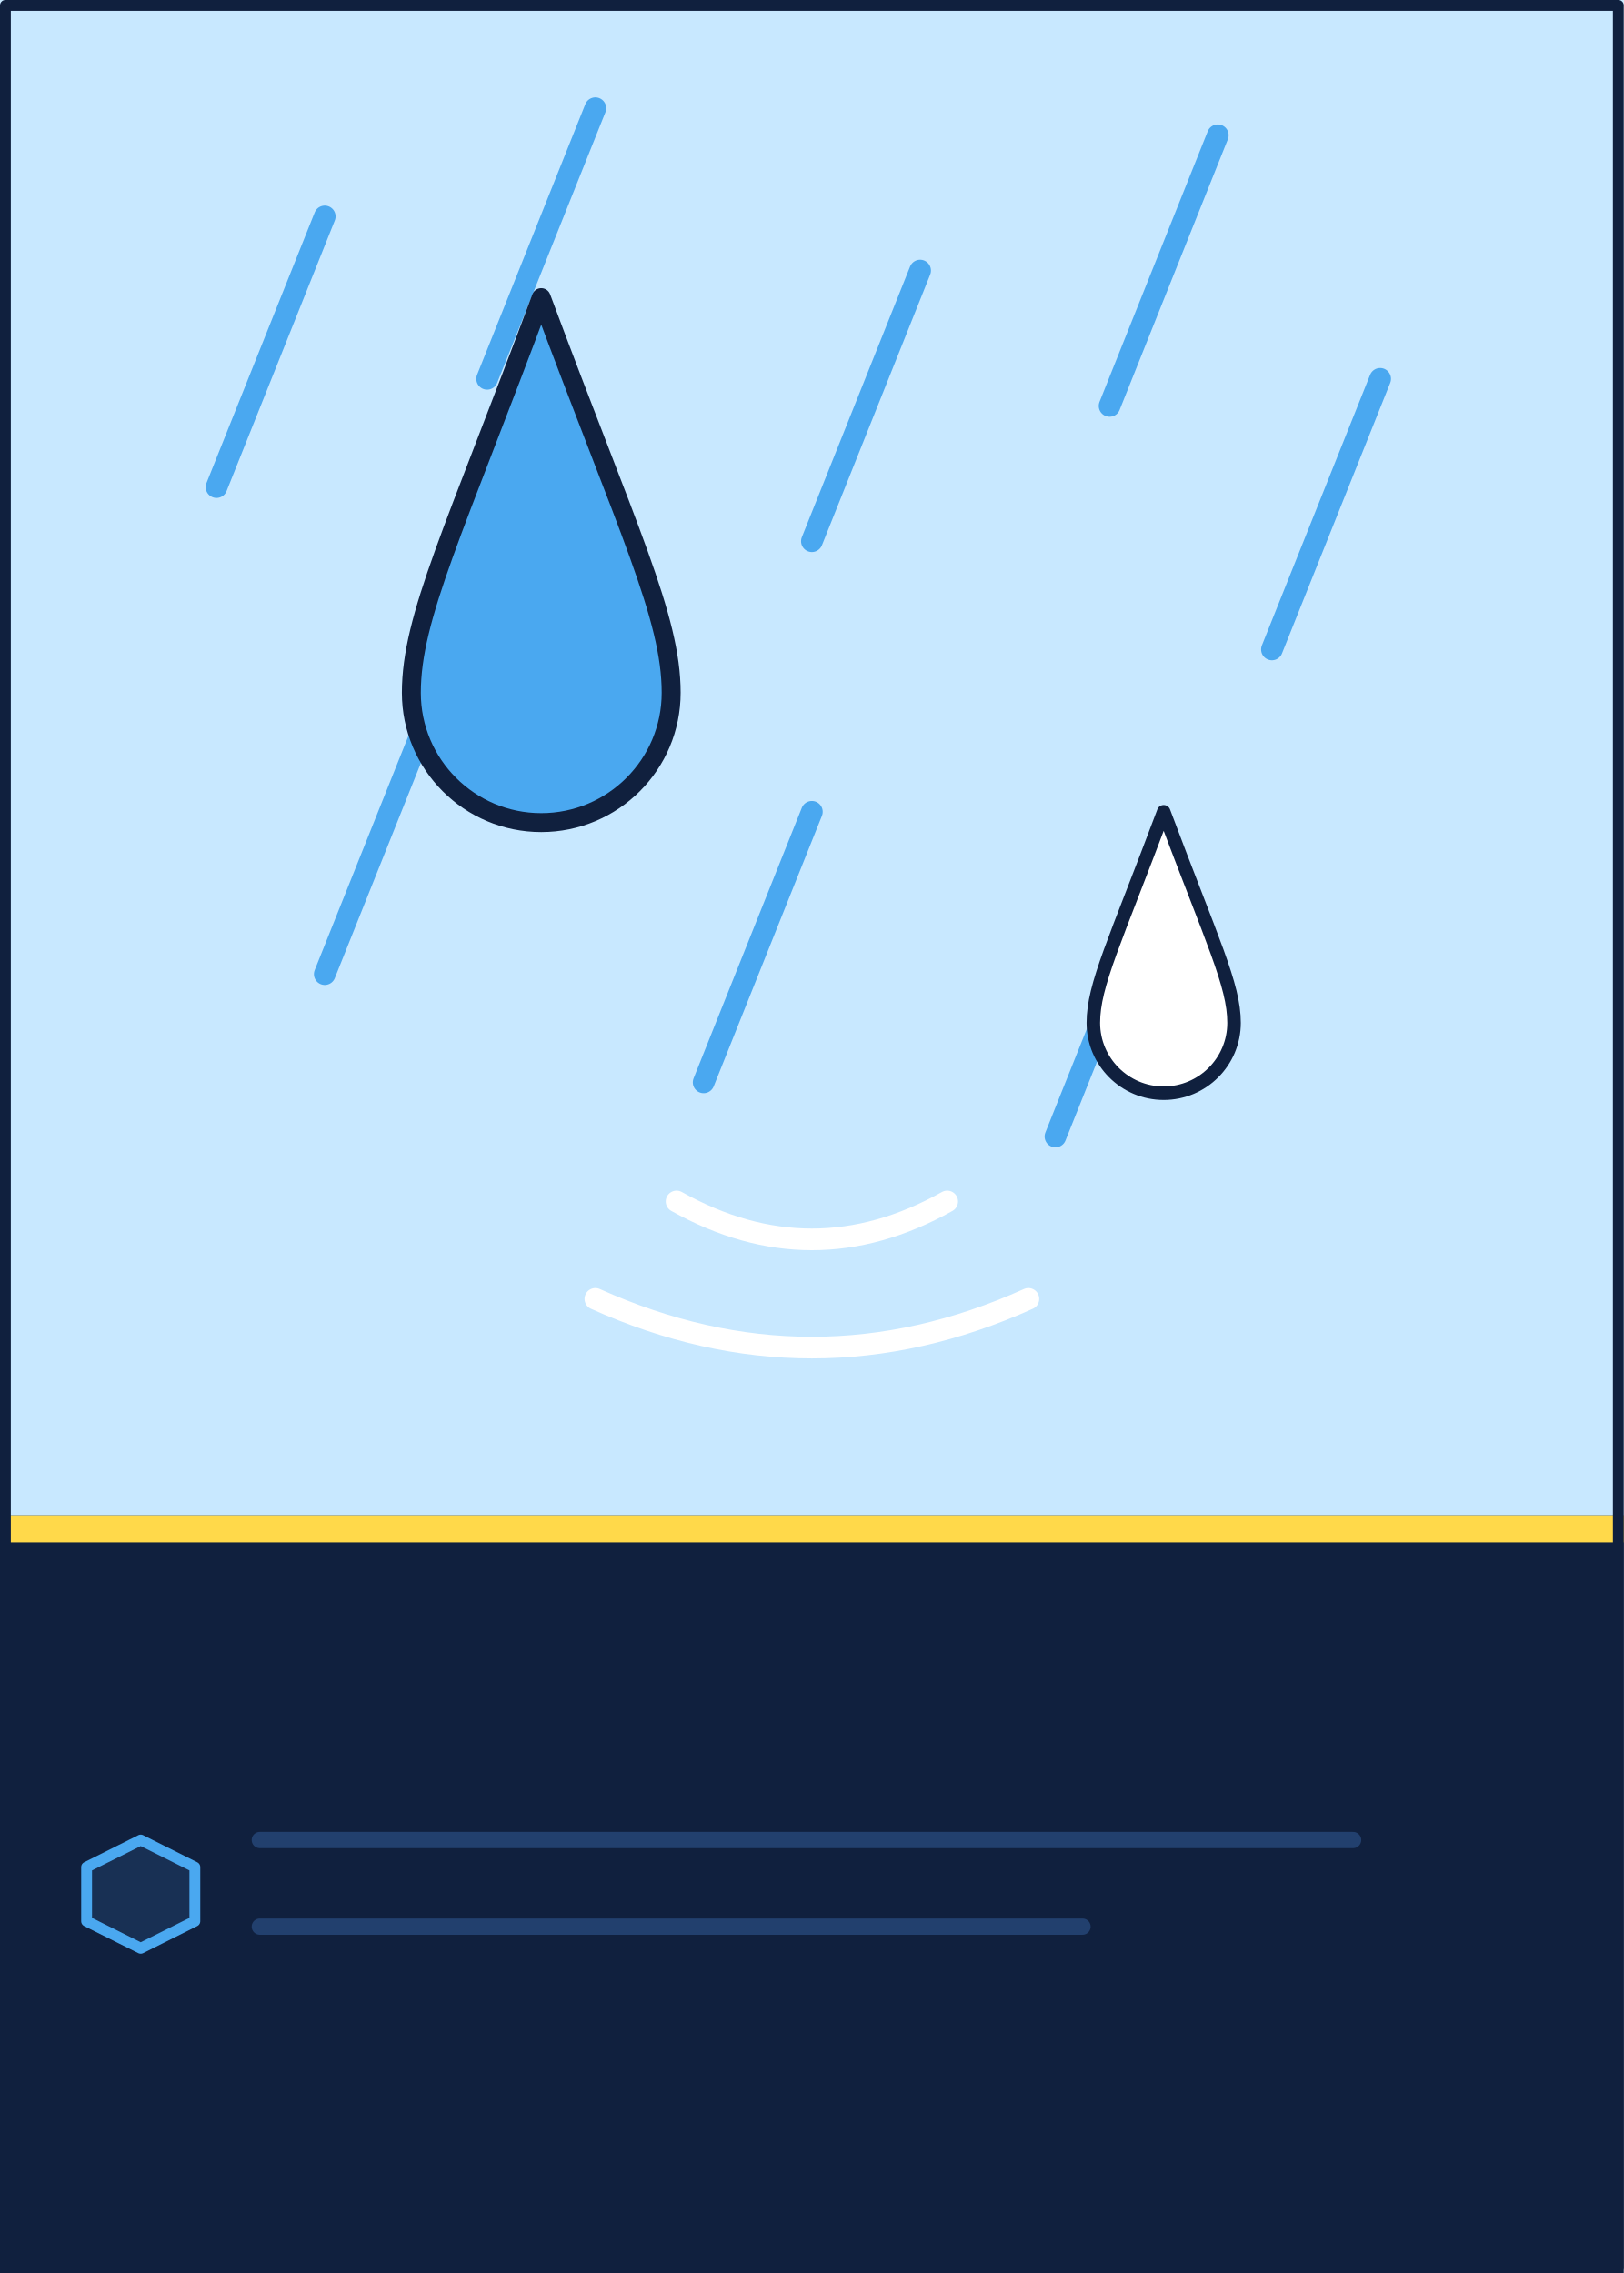
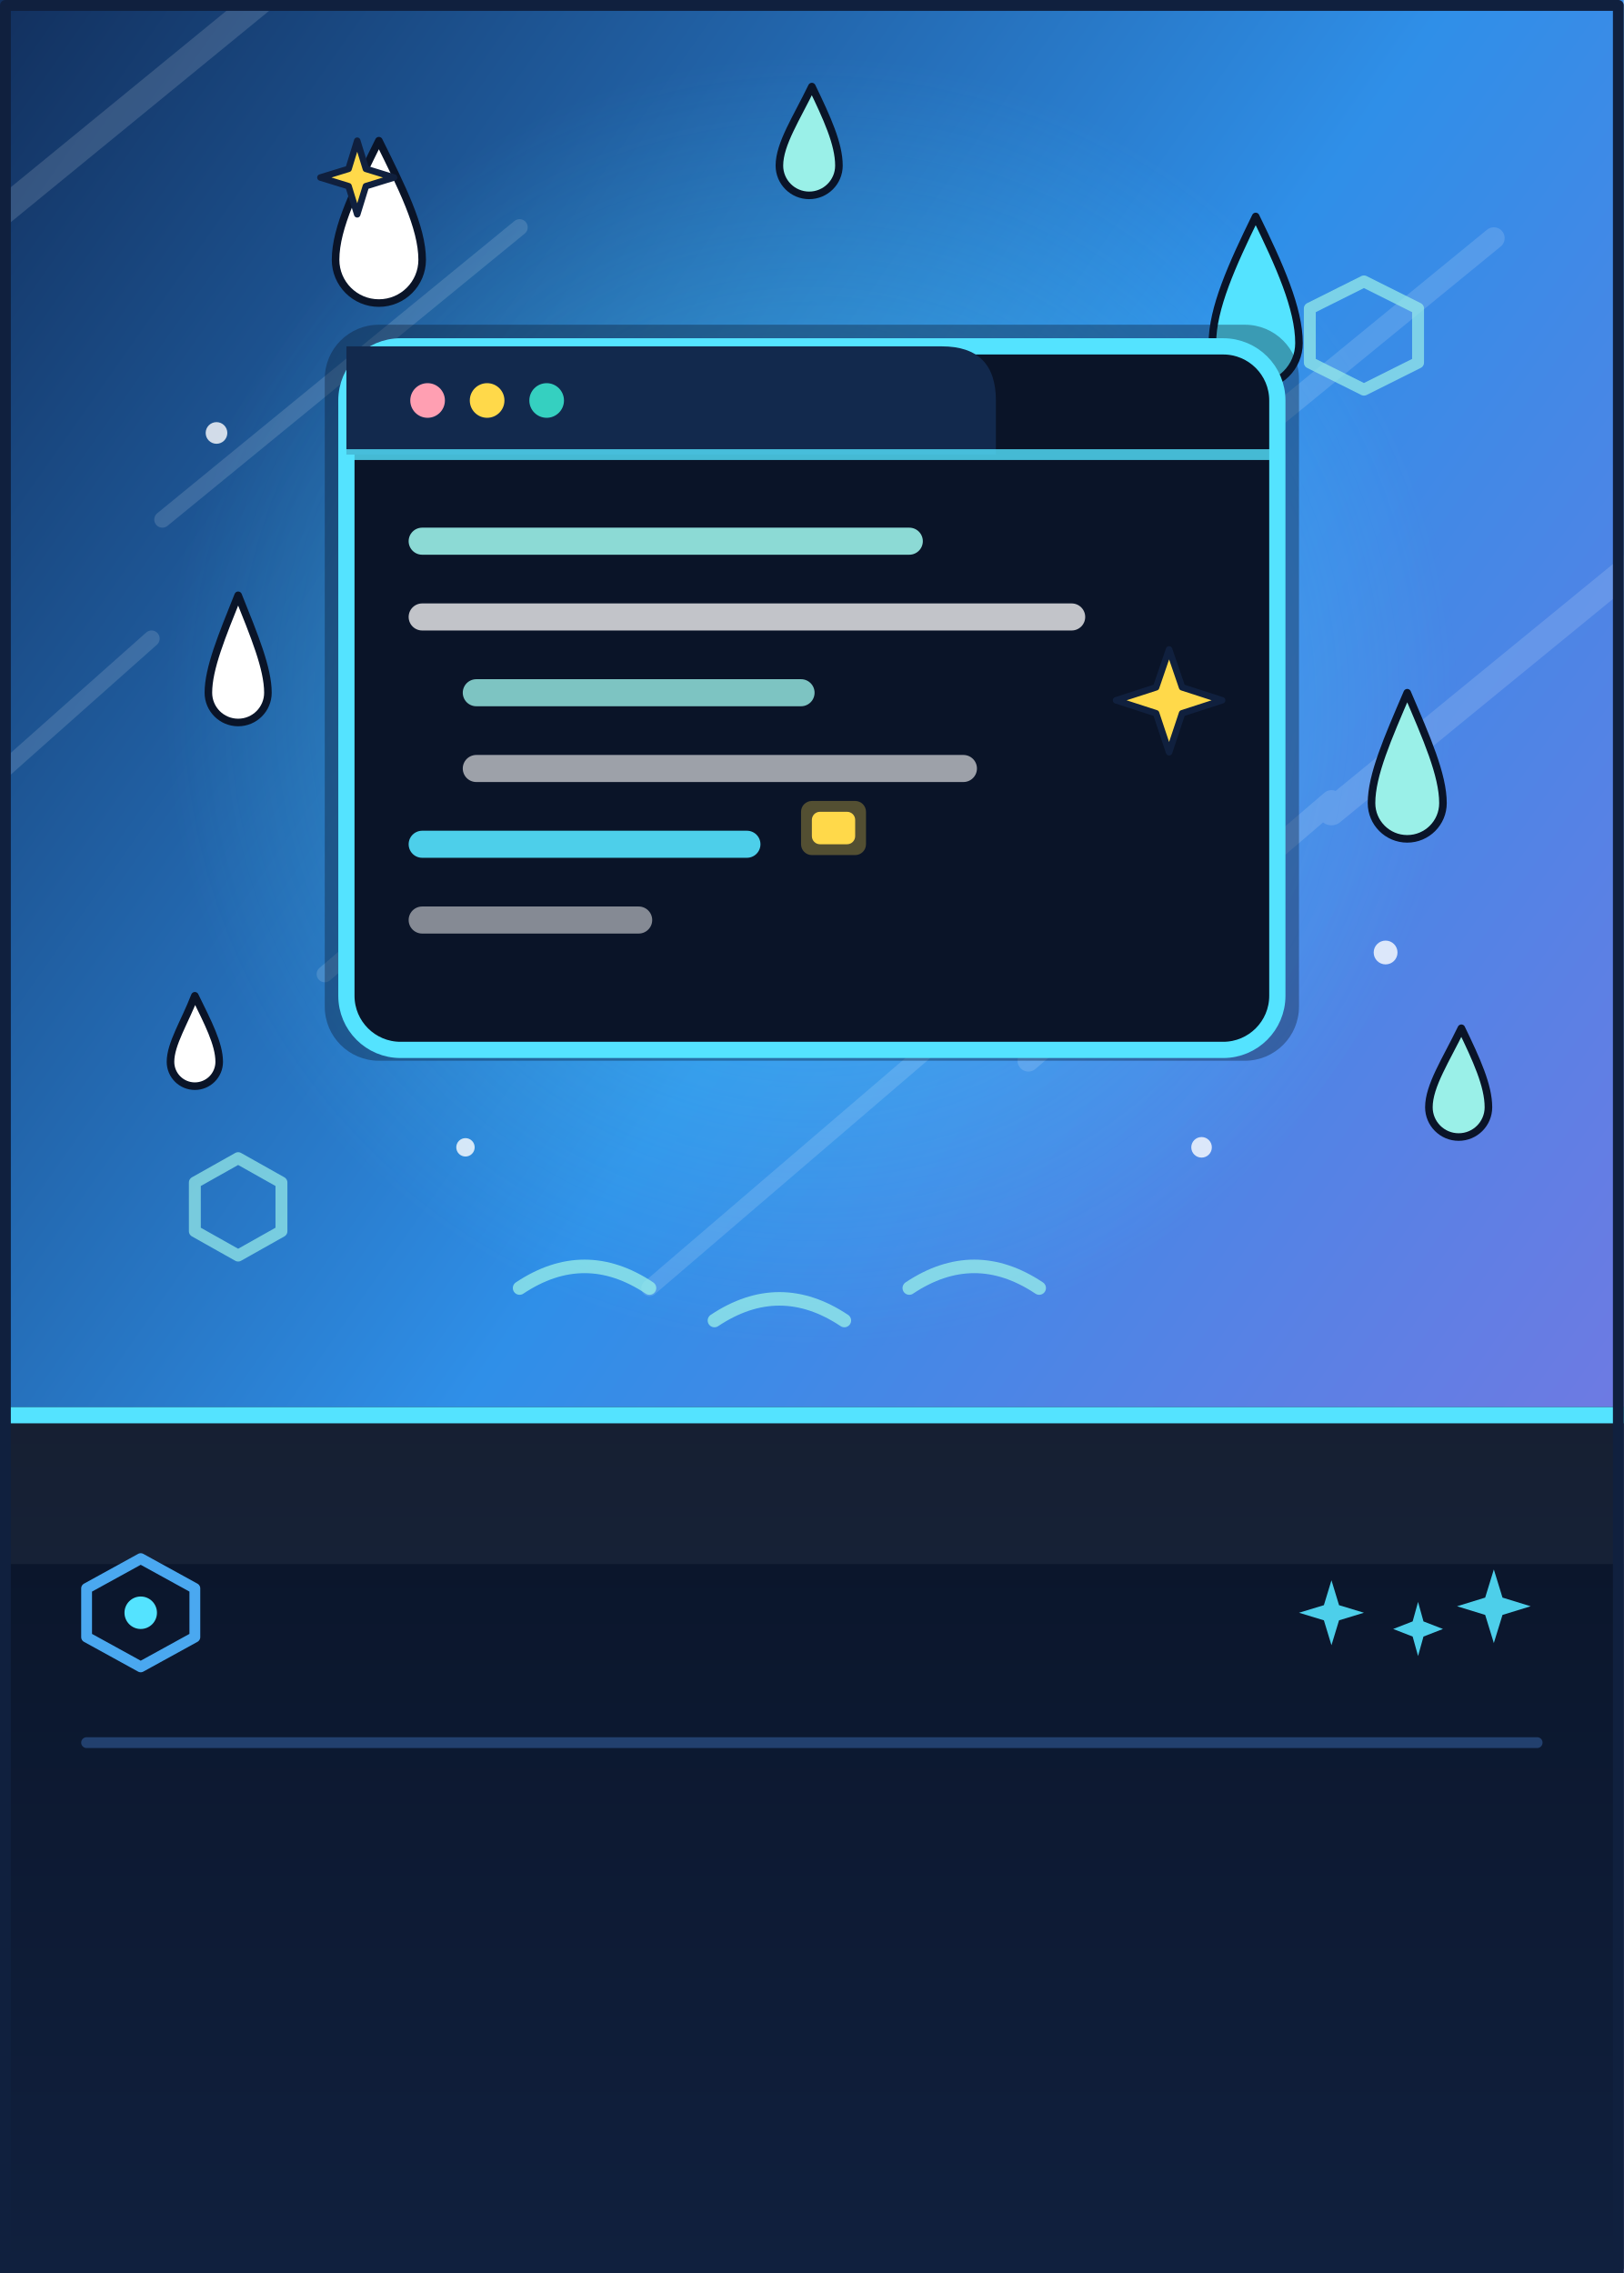
<svg xmlns="http://www.w3.org/2000/svg" width="300" height="420" viewBox="0 0 300 420">
+   <defs>
+     <linearGradient id="m3Bg" x1="0" y1="0" x2="1" y2="1">
+       <stop offset="0%" stop-color="#12305e" />
+       <stop offset="45%" stop-color="#2f8fe8" />
+       <stop offset="100%" stop-color="#8f6fe0" />
+     </linearGradient>
+     <linearGradient id="m3Bar" x1="0" y1="0" x2="0" y2="1">
+       <stop offset="0%" stop-color="#0a1428" />
+       <stop offset="100%" stop-color="#10203e" />
+     </linearGradient>
+     <radialGradient id="m3Glow" cx="50%" cy="50%" r="50%">
+       <stop offset="0%" stop-color="#54e3ff" stop-opacity=".45" />
+       <stop offset="100%" stop-color="#54e3ff" stop-opacity="0" />
+     </radialGradient>
+   </defs>
  <g stroke-linejoin="round" stroke-linecap="round">
-     <rect width="300" height="420" fill="#c8e8ff" />
-     <g stroke="#4aa8f0" stroke-width="4">
-       <line x1="60" y1="40" x2="40" y2="90" />
-       <line x1="110" y1="20" x2="90" y2="70" />
-       <line x1="170" y1="50" x2="150" y2="100" />
-       <line x1="225" y1="25" x2="205" y2="75" />
-       <line x1="255" y1="70" x2="235" y2="120" />
-       <line x1="80" y1="130" x2="60" y2="180" />
-       <line x1="150" y1="150" x2="130" y2="200" />
-       <line x1="215" y1="160" x2="195" y2="210" />
+     <rect width="300" height="420" fill="url(#m3Bg)" />
+     <circle cx="150" cy="130" r="120" fill="url(#m3Glow)" />
+     <g stroke="#ffffff" opacity=".14">
+       <line x1="-8" y1="46" x2="58" y2="-8" stroke-width="5" />
+       <line x1="30" y1="96" x2="96" y2="42" stroke-width="3" />
+       <line x1="210" y1="98" x2="276" y2="44" stroke-width="4" />
+       <line x1="246" y1="150" x2="312" y2="96" stroke-width="5" />
+       <line x1="60" y1="180" x2="116" y2="132" stroke-width="3" />
+       <line x1="190" y1="196" x2="246" y2="148" stroke-width="4" />
+       <line x1="-8" y1="150" x2="28" y2="118" stroke-width="3" />
+       <line x1="120" y1="238" x2="176" y2="190" stroke-width="3" />
    </g>
-     <path d="M 100,55 C 116,98 124,114 124,128 A 24,24 0 1 1 76,128 C 76,114 84,98 100,55 Z" fill="#4aa8f0" stroke="#10203e" stroke-width="3.5" />
-     <path d="M 215,150 C 224,174 228,182 228,189 A 13,13 0 1 1 202,189 C 202,182 206,174 215,150 Z" fill="#ffffff" stroke="#10203e" stroke-width="2.5" />
-     <g fill="none" stroke="#ffffff" stroke-width="4">
-       <path d="M 110,240 Q 150,258 190,240" />
-       <path d="M 125,222 Q 150,236 175,222" />
+     <g stroke="#0a1428" stroke-width="1.4">
+       <path d="M 70,26 C 74.2,34.5 78,42 78,48 A 8,8 0 1 1 62,48 C 62,42 65.8,34.5 70,26 Z" fill="#ffffff" />
+       <path d="M 150,16 C 152.8,21.8 155,26.6 155,30.6 A 5.5,5.5 0 1 1 144,30.6 C 144,26.6 147.2,21.8 150,16 Z" fill="#9af0e8" />
+       <path d="M 232,40 C 236.4,49 240,57 240,63.4 A 8,8 0 1 1 224,63.4 C 224,57 227.6,49 232,40 Z" fill="#54e3ff" />
+       <path d="M 44,110 C 47,117.5 49.5,123.5 49.5,128 A 5.5,5.5 0 1 1 38.5,128 C 38.5,123.5 41,117.5 44,110 Z" fill="#ffffff" />
+       <path d="M 260,128 C 263.6,136.4 266.6,143.2 266.6,148.4 A 6.6,6.6 0 1 1 253.4,148.4 C 253.4,143.2 256.4,136.4 260,128 Z" fill="#9af0e8" />
+       <path d="M 108,158 C 110.8,163.8 113,168.6 113,172.6 A 5.5,5.5 0 1 1 102,172.6 C 102,168.6 105.2,163.8 108,158 Z" fill="#ffffff" />
+       <path d="M 198,168 C 200.4,172.9 202.5,176.9 202.5,180.2 A 4.5,4.5 0 1 1 193.5,180.2 C 193.5,176.9 196.1,172.9 198,168 Z" fill="#54e3ff" />
+       <path d="M 36,184 C 38.4,188.9 40.5,192.9 40.5,196.2 A 4.5,4.5 0 1 1 31.5,196.2 C 31.5,192.9 34.1,188.9 36,184 Z" fill="#ffffff" />
+       <path d="M 270,190 C 272.8,195.8 275,200.6 275,204.6 A 5.5,5.5 0 1 1 264,204.6 C 264,200.6 267.2,195.8 270,190 Z" fill="#9af0e8" />
    </g>
-     <rect y="280" width="300" height="140" fill="#10203e" />
-     <rect y="280" width="300" height="5" fill="#ffd94a" />
-     <polygon points="26,340 36,345 36,355 26,360 16,355 16,345" fill="#183054" stroke="#4aa8f0" stroke-width="2" />
-     <g stroke="#22406e" stroke-width="3">
-       <line x1="48" y1="340" x2="250" y2="340" />
-       <line x1="48" y1="356" x2="200" y2="356" />
+     <rect x="60" y="60" width="180" height="136" rx="10" fill="#0a1428" opacity=".35" />
+     <rect x="64" y="64" width="172" height="130" rx="10" fill="#0a1428" stroke="#54e3ff" stroke-width="3" />
+     <path d="M 64,74 L 64,64 Q 64,64 64,64 L 174,64 Q 184,64 184,74 L 184,84 L 64,84 Z" fill="#12294d" />
+     <line x1="64" y1="84" x2="236" y2="84" stroke="#54e3ff" stroke-width="2" opacity=".8" />
+     <circle cx="79" cy="74" r="3.2" fill="#ff9fb2" />
+     <circle cx="90" cy="74" r="3.2" fill="#ffd94a" />
+     <circle cx="101" cy="74" r="3.2" fill="#35d0c0" />
+     <g stroke-linecap="round">
+       <line x1="78" y1="100" x2="168" y2="100" stroke="#9af0e8" stroke-width="5" opacity=".9" />
+       <line x1="78" y1="114" x2="198" y2="114" stroke="#ffffff" stroke-width="5" opacity=".75" />
+       <line x1="88" y1="128" x2="148" y2="128" stroke="#9af0e8" stroke-width="5" opacity=".8" />
+       <line x1="88" y1="142" x2="178" y2="142" stroke="#ffffff" stroke-width="5" opacity=".6" />
+       <line x1="78" y1="156" x2="138" y2="156" stroke="#54e3ff" stroke-width="5" opacity=".9" />
+       <line x1="78" y1="170" x2="118" y2="170" stroke="#ffffff" stroke-width="5" opacity=".5" />
    </g>
+     <rect x="148" y="148" width="12" height="10" rx="2" fill="#ffd94a" opacity=".3" />
+     <rect x="150" y="150" width="8" height="6" rx="1.5" fill="#ffd94a" />
+     <g fill="none" stroke="#9af0e8" stroke-width="2.2" opacity=".7">
+       <polygon points="252,52 262,57 262,67 252,72 242,67 242,57" />
+       <polygon points="44,214 52,218.5 52,227.5 44,232 36,227.5 36,218.5" />
+     </g>
+     <g fill="none" stroke="#9af0e8" stroke-width="2.5" opacity=".75">
+       <path d="M 96,238 Q 108,230 120,238" />
+       <path d="M 132,244 Q 144,236 156,244" />
+       <path d="M 168,238 Q 180,230 192,238" />
+     </g>
+     <g fill="#ffd94a" stroke="#10203e" stroke-width="1.2">
+       <path d="M 216,120 L 218.4,127 L 225.8,129.4 L 218.4,131.8 L 216,139 L 213.6,131.8 L 206.2,129.4 L 213.6,127 Z" />
+       <path d="M 66,26 L 67.6,31.2 L 72.8,32.8 L 67.6,34.4 L 66,39.6 L 64.4,34.4 L 59.2,32.8 L 64.4,31.2 Z" />
+     </g>
+     <g fill="#ffffff" opacity=".8">
+       <circle cx="256" cy="176" r="2.2" />
+       <circle cx="40" cy="80" r="2" />
+       <circle cx="222" cy="212" r="1.9" />
+       <circle cx="86" cy="212" r="1.7" />
+     </g>
+     <rect y="260" width="300" height="160" fill="url(#m3Bar)" />
+     <rect y="260" width="300" height="3" fill="#54e3ff" />
+     <rect y="263" width="300" height="26" fill="#ffffff" opacity=".05" />
+     <polygon points="26,288 36,293.5 36,302.5 26,308 16,302.5 16,293.5" fill="none" stroke="#4aa8f0" stroke-width="2" />
+     <circle cx="26" cy="298" r="3" fill="#54e3ff" />
+     <g fill="#54e3ff" opacity=".9">
+       <path d="M 246,292 L 247.4,296.6 L 252,298 L 247.4,299.4 L 246,304 L 244.6,299.4 L 240,298 L 244.6,296.6 Z" />
+       <path d="M 262,296 L 263,299.6 L 266.6,301 L 263,302.4 L 262,306 L 261,302.4 L 257.4,301 L 261,299.6 Z" />
+       <path d="M 276,290 L 277.6,295.2 L 282.8,296.8 L 277.6,298.4 L 276,303.6 L 274.4,298.4 L 269.2,296.8 L 274.4,295.2 Z" />
+     </g>
+     <line x1="16" y1="322" x2="284" y2="322" stroke="#22406e" stroke-width="2" />
    <rect x="1" y="1" width="298" height="418" fill="none" stroke="#10203e" stroke-width="2" />
  </g>
</svg>
